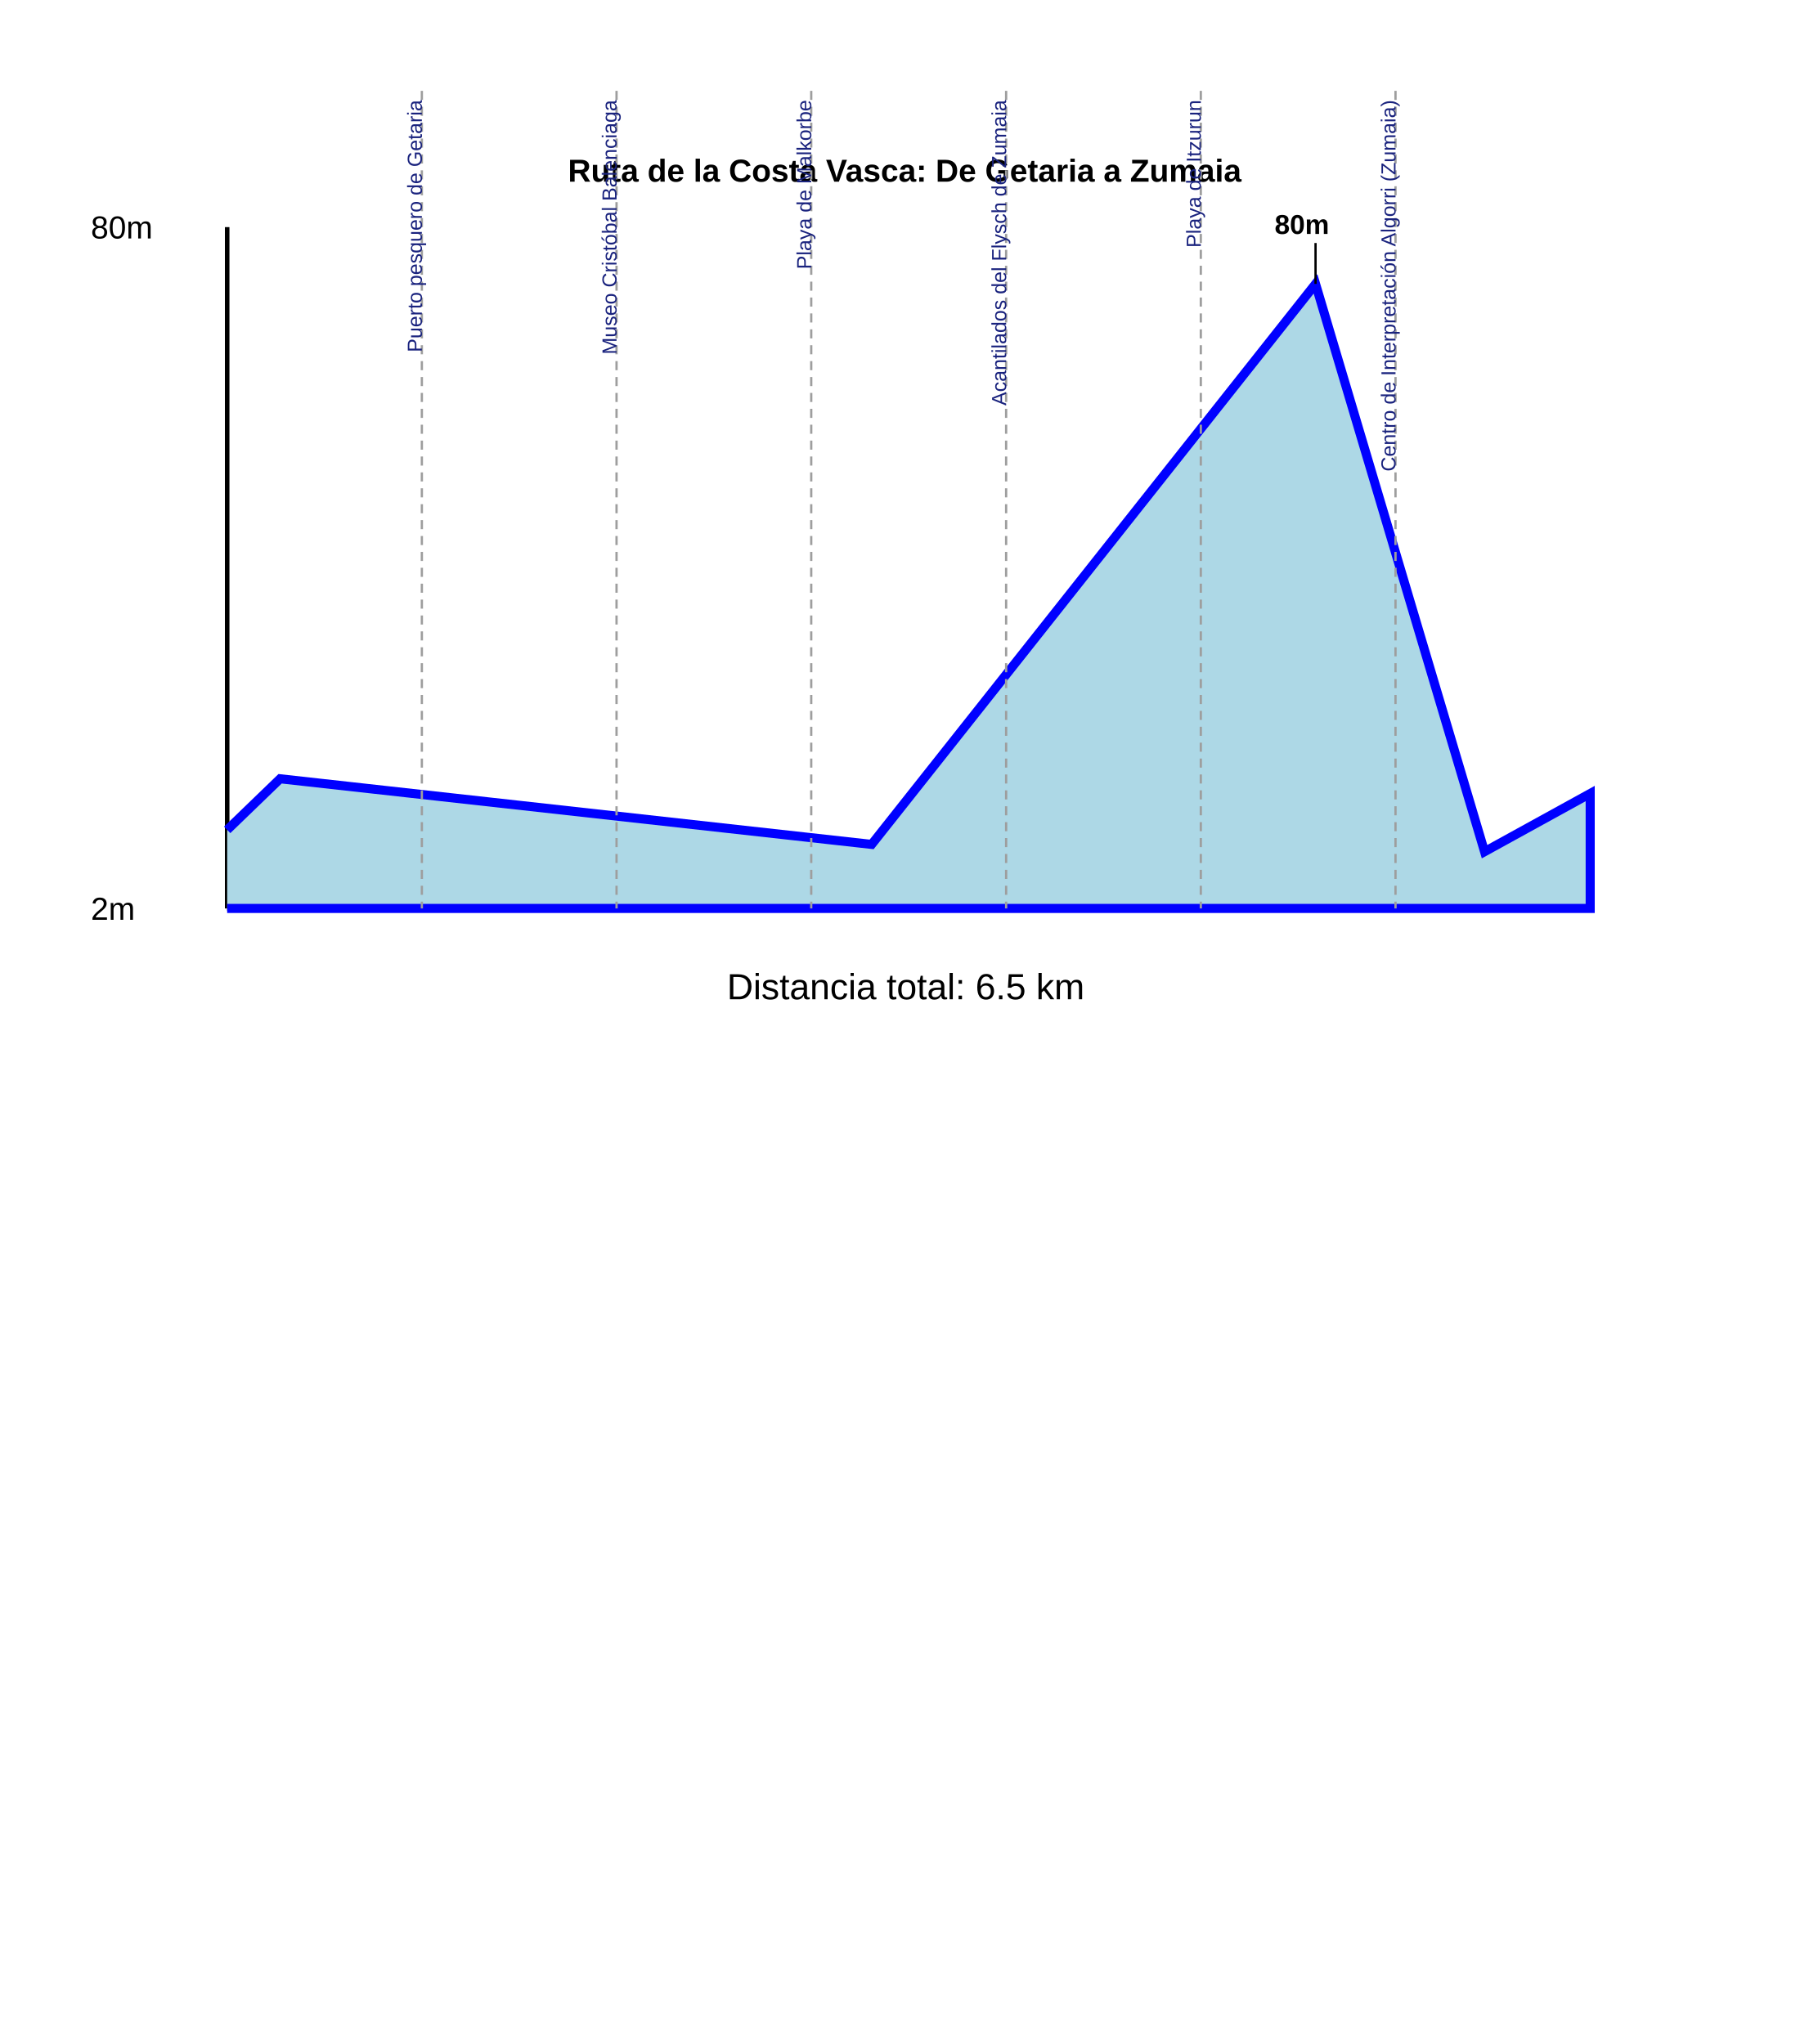
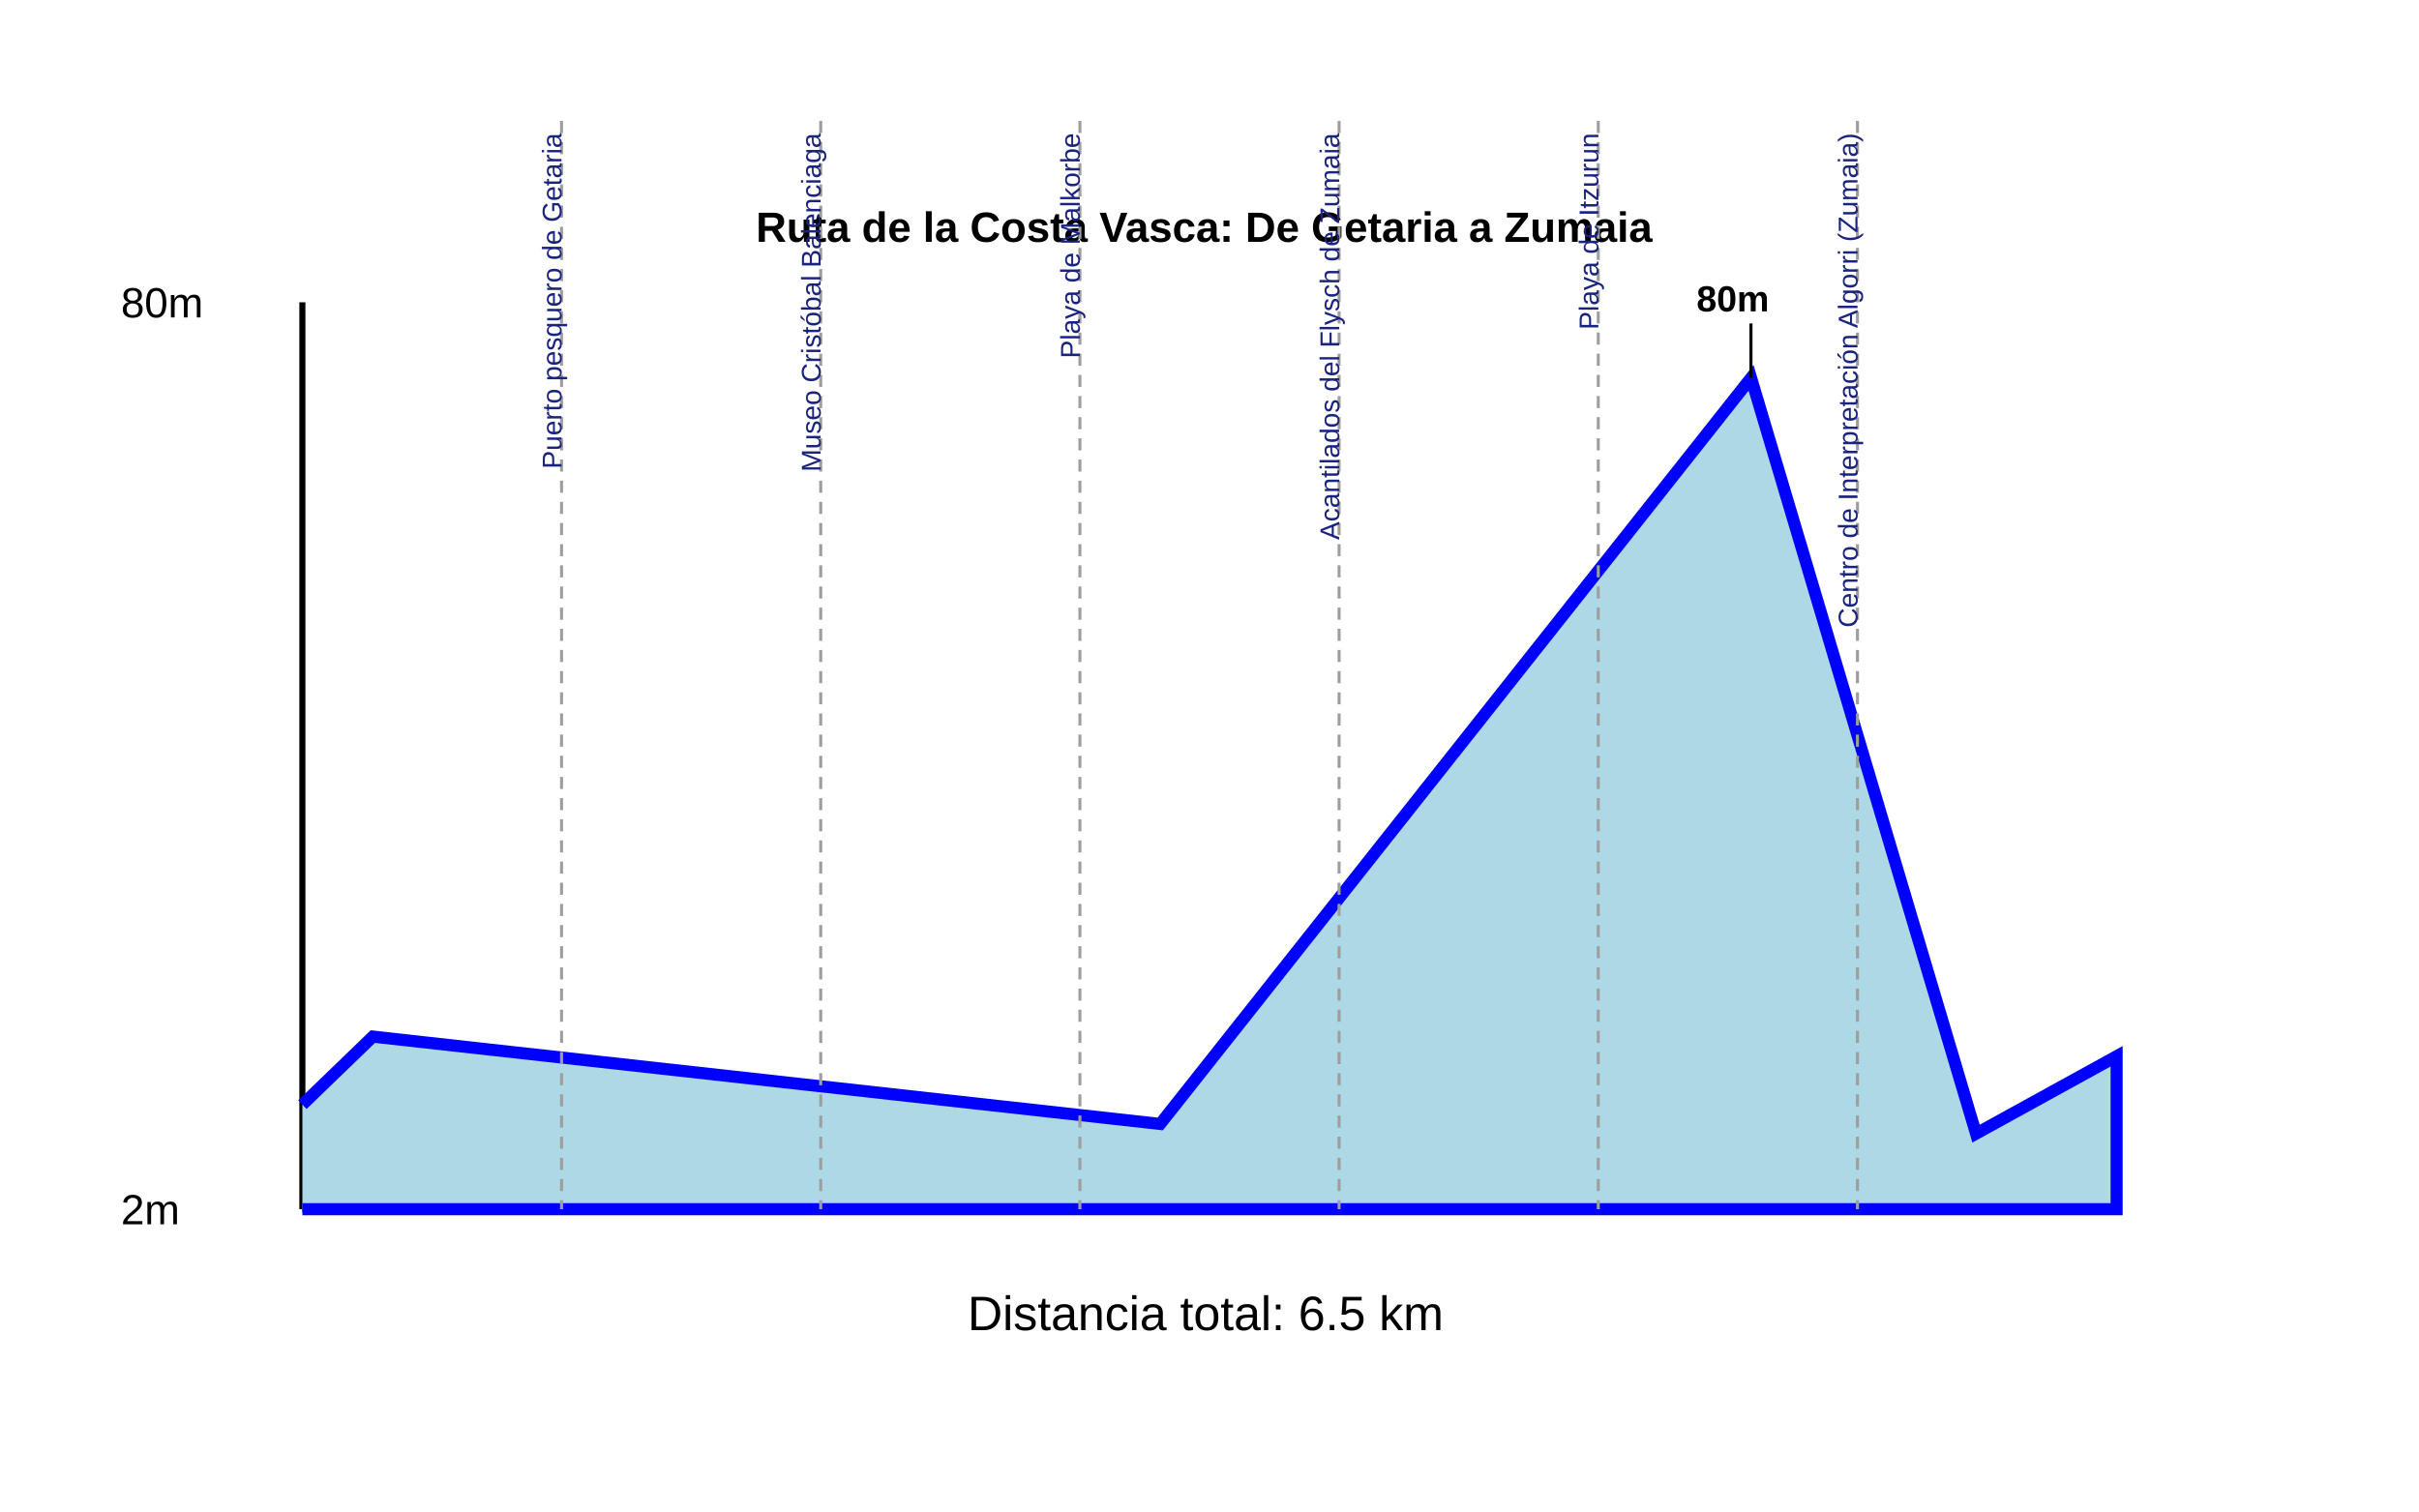
- <svg xmlns="http://www.w3.org/2000/svg" version="2.0" width="800" height="900" viewBox="0 0 800 900">
+ <svg xmlns="http://www.w3.org/2000/svg" version="2.0" width="800" height="500" viewBox="0 0 800 500">
  <line x1="100" y1="100" x2="100" y2="400" stroke="black" stroke-width="2" />
  <line x1="100" y1="400" x2="700" y2="400" stroke="black" stroke-width="2" />
  <text x="40" y="105" font-family="Arial" font-size="14" style="fill:black">80m</text>
  <text x="40" y="405" font-family="Arial" font-size="14" style="fill:black">2m</text>
  <text x="320.0" y="440" font-family="Arial" font-size="16" style="fill:black">Distancia total: 6.5 km</text>
  <text x="250.0" y="80" font-family="Arial" font-size="14" style="fill:black;font-weight:bold">Ruta de la Costa Vasca: De Getaria a Zumaia</text>
  <polyline points="100.0,365.4 100.0,365.4 123.3,342.9 383.7,371.8 579.1,125.0 653.5,375.0 700.0,349.4 700.0,400.0 100.0,400.0" stroke="blue" stroke-width="4" fill="lightblue" />
-   <line x1="579.1" y1="125.0" x2="579.1" y2="107.0" stroke="black" stroke-width="1" />
-   <text x="561.1" y="103.0" font-family="Arial" font-size="12" style="fill:black;font-weight:bold">80m</text>
-   <line x1="185.7" y1="40" x2="185.7" y2="400" stroke="#9e9e9e" stroke-width="1" stroke-dasharray="4 3" />
+   <line x1="579.07" y1="125.0" x2="579.07" y2="107.0" stroke="black" stroke-width="1" />
+   <text x="561.07" y="103.0" font-family="Arial" font-size="12" style="fill:black;font-weight:bold">80m</text>
+   <line x1="185.714" y1="40" x2="185.714" y2="400" stroke="#9e9e9e" stroke-width="1" stroke-dasharray="4 3" />
  <text x="185.7" y="44" font-family="Arial" font-size="9" fill="#1a237e" text-anchor="end" transform="rotate(-90,185.7,44)">Puerto pesquero de Getaria</text>
-   <line x1="271.4" y1="40" x2="271.4" y2="400" stroke="#9e9e9e" stroke-width="1" stroke-dasharray="4 3" />
+   <line x1="271.429" y1="40" x2="271.429" y2="400" stroke="#9e9e9e" stroke-width="1" stroke-dasharray="4 3" />
  <text x="271.4" y="44" font-family="Arial" font-size="9" fill="#1a237e" text-anchor="end" transform="rotate(-90,271.4,44)">Museo Cristóbal Balenciaga</text>
-   <line x1="357.1" y1="40" x2="357.1" y2="400" stroke="#9e9e9e" stroke-width="1" stroke-dasharray="4 3" />
+   <line x1="357.143" y1="40" x2="357.143" y2="400" stroke="#9e9e9e" stroke-width="1" stroke-dasharray="4 3" />
  <text x="357.1" y="44" font-family="Arial" font-size="9" fill="#1a237e" text-anchor="end" transform="rotate(-90,357.1,44)">Playa de Malkorbe</text>
-   <line x1="442.9" y1="40" x2="442.9" y2="400" stroke="#9e9e9e" stroke-width="1" stroke-dasharray="4 3" />
+   <line x1="442.857" y1="40" x2="442.857" y2="400" stroke="#9e9e9e" stroke-width="1" stroke-dasharray="4 3" />
  <text x="442.9" y="44" font-family="Arial" font-size="9" fill="#1a237e" text-anchor="end" transform="rotate(-90,442.9,44)">Acantilados del Flysch de Zumaia</text>
-   <line x1="528.6" y1="40" x2="528.6" y2="400" stroke="#9e9e9e" stroke-width="1" stroke-dasharray="4 3" />
+   <line x1="528.571" y1="40" x2="528.571" y2="400" stroke="#9e9e9e" stroke-width="1" stroke-dasharray="4 3" />
  <text x="528.6" y="44" font-family="Arial" font-size="9" fill="#1a237e" text-anchor="end" transform="rotate(-90,528.6,44)">Playa de Itzurun</text>
-   <line x1="614.3" y1="40" x2="614.3" y2="400" stroke="#9e9e9e" stroke-width="1" stroke-dasharray="4 3" />
+   <line x1="614.286" y1="40" x2="614.286" y2="400" stroke="#9e9e9e" stroke-width="1" stroke-dasharray="4 3" />
  <text x="614.3" y="44" font-family="Arial" font-size="9" fill="#1a237e" text-anchor="end" transform="rotate(-90,614.3,44)">Centro de Interpretación Algorri (Zumaia)</text>
</svg>
